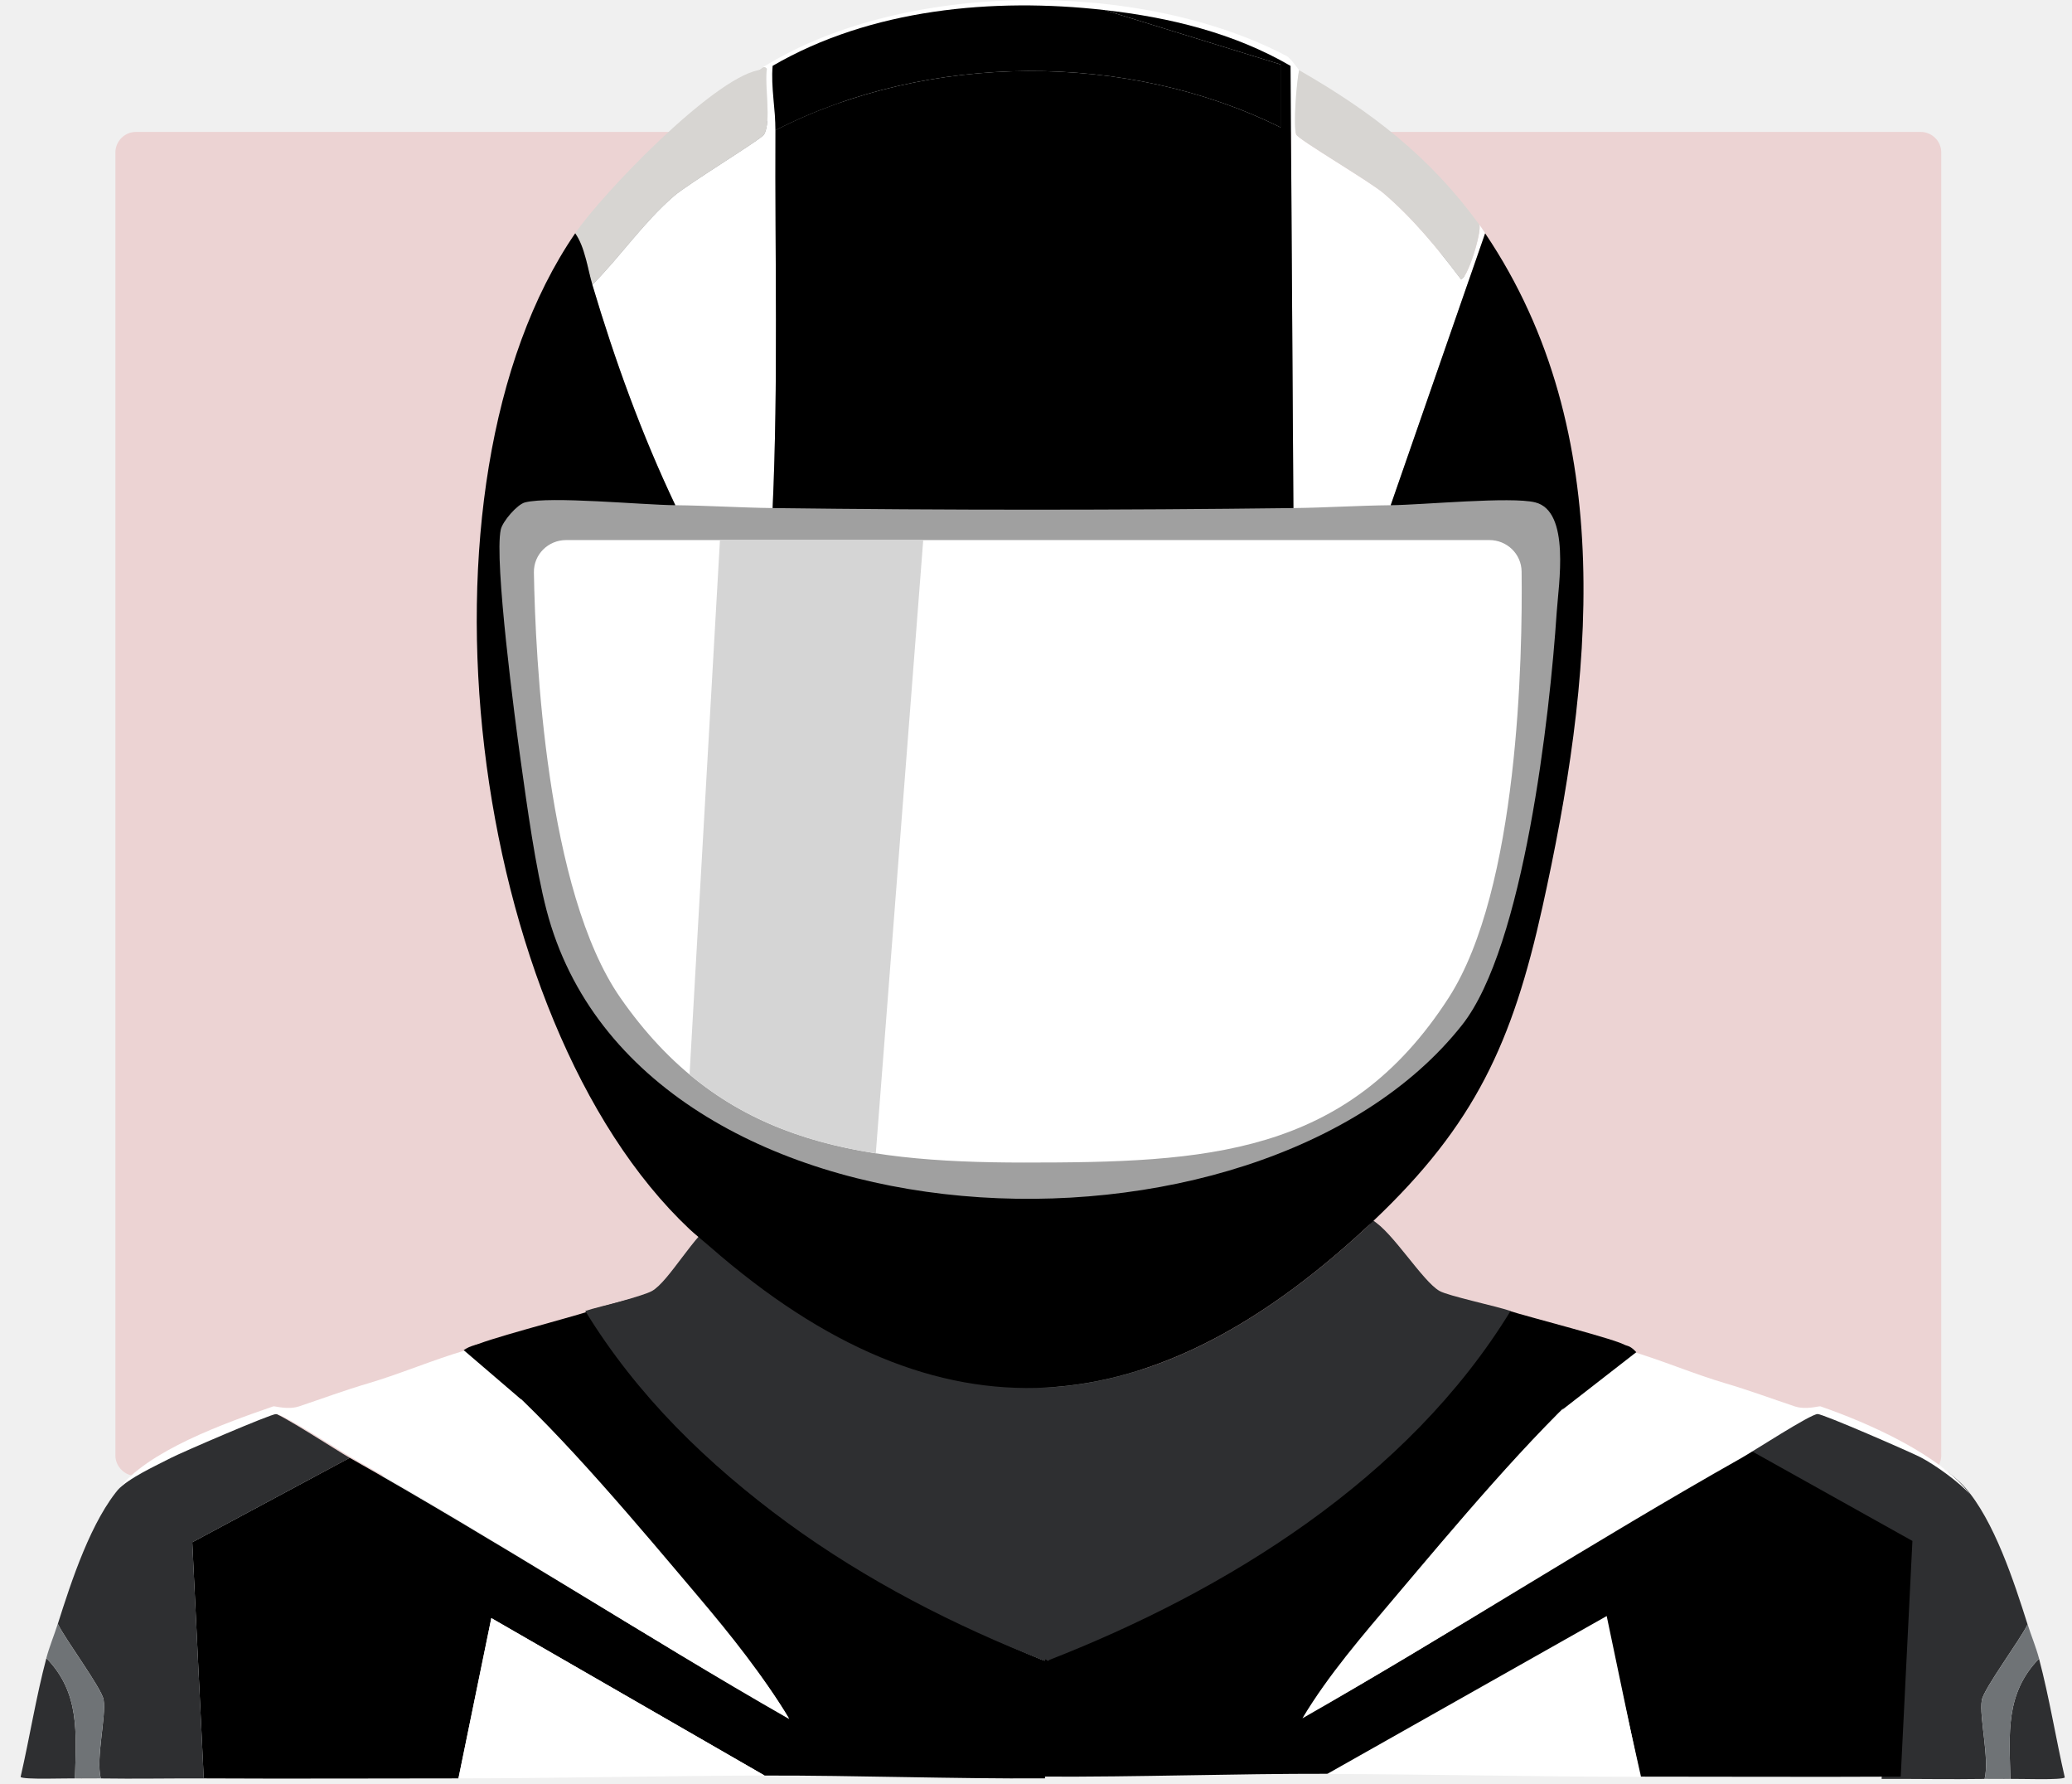
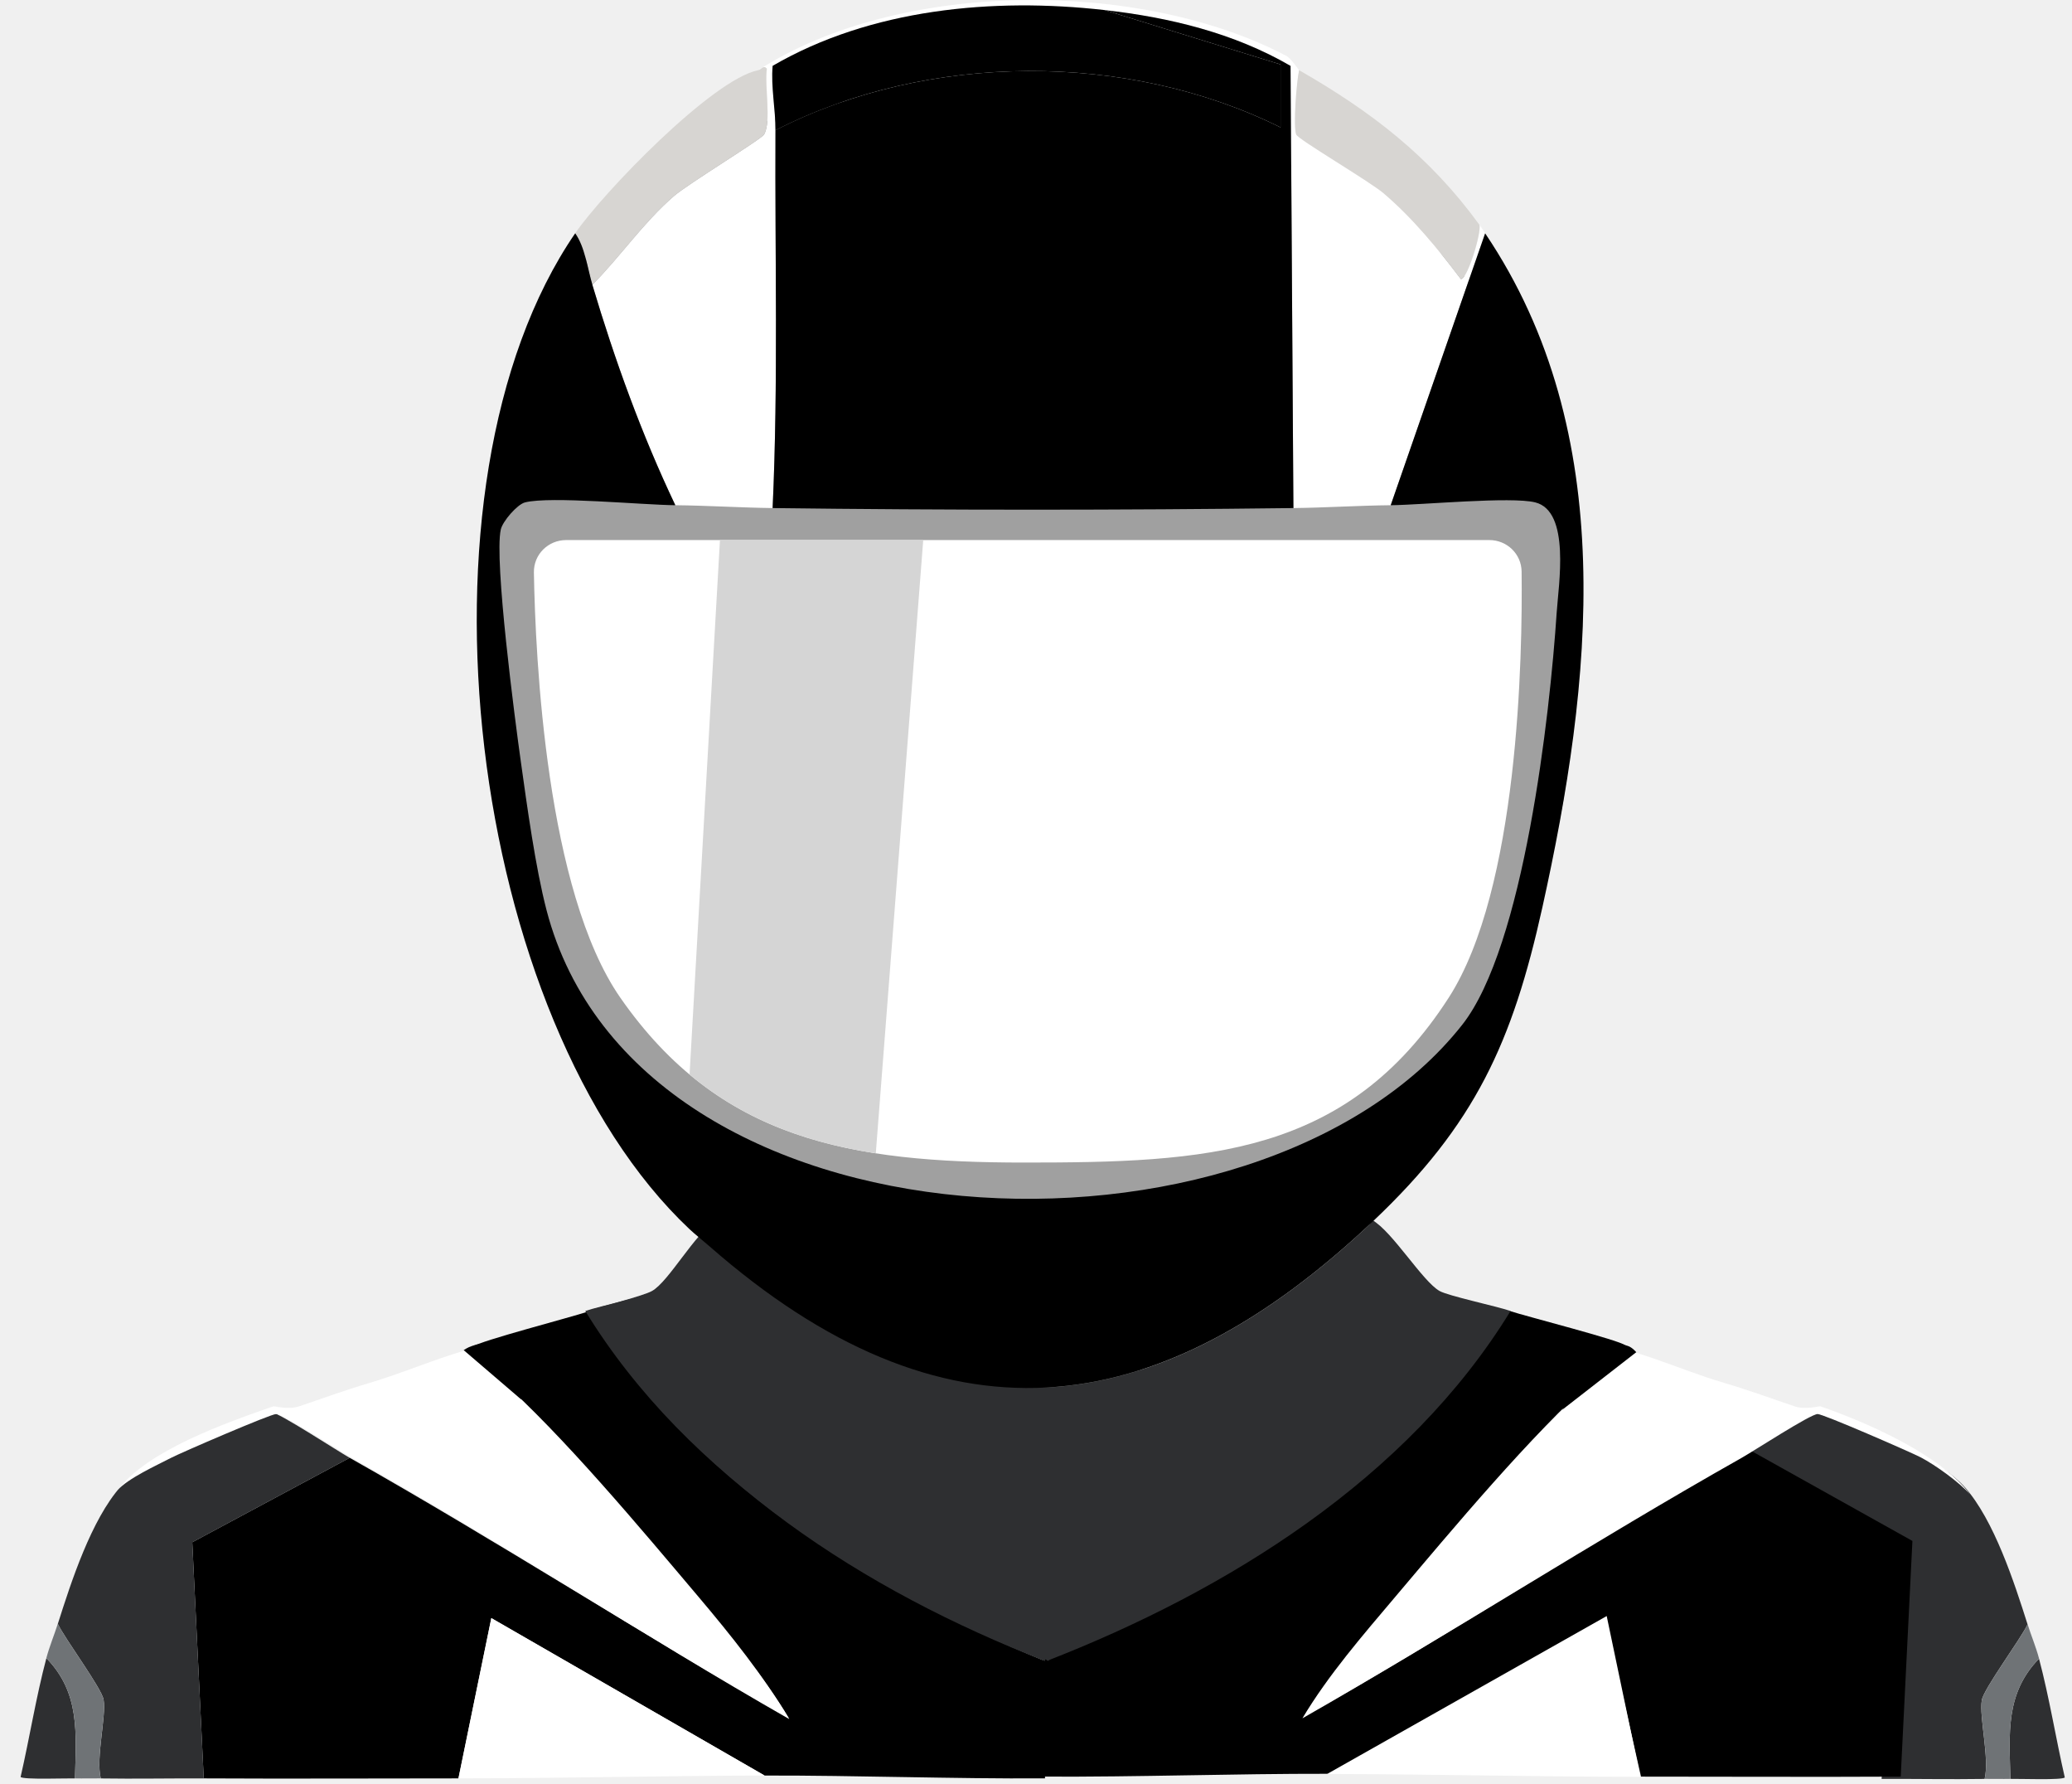
<svg xmlns="http://www.w3.org/2000/svg" width="380" height="327" viewBox="0 0 380 327" fill="currentColor">
  <g clip-path="url(#clip0_2609_312)">
-     <rect x="21.165" y="24.189" width="334.858" height="246.419" rx="3.779" fill="#ECD3D3" />
    <path d="M103.935 54.423C132.998 -11.802 258.891 23.055 275.521 60.471C292.15 97.887 299.636 158.424 257.306 211.714C215.165 264.767 161.637 277.476 117.467 211.714C83.452 161.069 80.88 106.957 103.935 54.423Z" fill="#A0A0A0" />
    <path d="M238.256 12.865C237.788 14.989 237.145 23.175 237.735 24.672C238.09 25.572 251.114 33.198 253.744 35.428C259.081 39.964 263.699 45.595 267.917 51.173C269.096 51.294 271.75 42.655 271.326 41.203C271.772 41.823 272.014 42.239 272.377 42.776L255.06 92.634C249.088 92.694 243.17 93.087 237.213 93.155L236.692 12.071C226.291 6.032 214.453 3.182 202.578 1.837C182.147 -0.469 159.69 1.602 141.699 12.071C141.359 15.926 142.244 20.152 142.221 23.878C142.1 46.956 142.75 70.101 141.699 93.155C135.758 93.08 129.824 92.694 123.853 92.634C117.67 79.648 112.741 66.019 108.637 52.224C113.822 46.986 117.98 40.825 123.596 35.957C126.196 33.705 139.628 25.541 140.127 24.672C141.533 22.246 140.165 15.571 140.649 12.601C139.999 11.86 139.681 12.744 139.077 12.865C164.83 -3.772 209.056 -3.863 235.906 10.242C236.805 10.711 238.113 12.782 238.264 12.865H238.256Z" fill="white" />
    <path d="M108.637 52.224C107.73 49.185 107.307 45.345 105.485 42.775C110.564 35.375 130.611 14.558 139.069 12.865C139.674 12.744 139.991 11.86 140.641 12.6C140.157 15.571 141.518 22.245 140.12 24.672C139.621 25.541 126.189 33.705 123.588 35.957C117.972 40.825 113.822 46.986 108.629 52.224H108.637Z" fill="#D7D5D2" />
    <path d="M271.319 41.203C271.734 42.655 269.081 51.294 267.91 51.173C263.692 45.595 259.073 39.971 253.737 35.428C251.114 33.199 238.082 25.564 237.727 24.672C237.138 23.175 237.788 14.989 238.249 12.865C251.492 20.462 262.188 28.648 271.311 41.203H271.319Z" fill="#D7D5D2" />
    <path d="M237.213 93.156C205.353 93.549 173.56 93.556 141.699 93.156C142.75 70.101 142.1 46.956 142.221 23.879C170.166 9.562 206.812 9.426 234.847 23.357V11.815L202.571 1.845C214.446 3.183 226.283 6.04 236.684 12.079L237.206 93.163L237.213 93.156Z" fill="currentColor" />
    <path d="M202.571 1.845L234.847 11.815V23.357C206.811 9.426 170.166 9.562 142.221 23.879C142.244 20.152 141.359 15.919 141.699 12.072C159.69 1.61 182.139 -0.468 202.571 1.845Z" fill="currentColor" />
    <path d="M251.908 223.833C254.719 226.766 260.57 235.239 263.715 236.955C265.566 237.968 272.687 239.654 275.521 240.629C255.891 271.635 224.9 291.016 191.55 304.652V267.916C196.887 267.795 205.481 266.578 210.704 265.293C228.785 260.834 237.946 245.807 246.39 230.659C234.636 242.541 215.013 260.229 198.111 263.2C173.182 267.569 144.602 247.538 130.149 228.565C172.645 265.762 211.762 261.892 251.9 223.841L251.908 223.833Z" fill="#2E2F31" />
    <path d="M360.309 272.641C365.713 278.726 369.394 290.094 371.851 297.835C370.589 300.541 363.801 309.634 363.453 311.743C362.947 314.857 364.904 322.408 363.975 326.173C357.686 326.271 351.366 326.142 345.085 326.173L347.186 282.876L318.319 267.395C320.534 266.148 331.426 259.02 332.749 258.997C333.762 258.982 349.855 265.415 351.639 266.344C354.322 267.743 358.313 270.403 360.301 272.641H360.309Z" fill="#2E2F31" />
    <path d="M373.952 304.123C375.857 311.312 377.014 318.659 378.677 325.9C378.299 326.429 370.165 326.127 368.707 326.165C368.502 317.895 367.739 310.503 373.952 304.123Z" fill="#2E2F31" />
    <path d="M373.953 304.124C367.74 310.503 368.503 317.896 368.707 326.165C367.142 326.203 365.555 326.143 363.983 326.165C364.913 322.401 362.947 314.85 363.461 311.735C363.809 309.627 370.597 300.533 371.859 297.827C372.524 299.929 373.386 301.954 373.961 304.124H373.953Z" fill="#6F7376" />
    <path d="M90.896 252.602C102.748 263.071 117.193 280.411 127.632 292.747C133.626 299.83 139.907 307.063 144.685 315.053C117.579 299.58 91.296 282.633 64.13 267.296L35.263 282.777L37.364 326.074C52.92 326.157 68.514 326.074 84.07 326.074L90.102 296.685L140.217 325.552C157.315 325.522 174.512 326.165 191.648 326.074V304.554C158.298 290.91 127.314 271.537 107.676 240.53C104.993 241.452 87.676 245.965 86.95 246.827L90.888 252.602H90.896Z" fill="currentColor" />
    <path d="M293.994 252.42C281.906 262.869 267.174 280.176 256.528 292.488C250.414 299.557 244.008 306.777 239.136 314.751C266.781 299.308 293.546 281.379 321.252 266.072L350.732 282.537L348.589 325.75C332.724 325.833 316.82 325.75 300.955 325.75L294.418 296.686L243.692 325.23C226.254 325.2 208.716 325.841 191.24 325.75V304.272C225.252 290.654 256.851 271.319 276.88 240.372C279.616 241.292 297.278 245.796 298.018 246.656L294.001 252.42H293.994Z" fill="currentColor" />
    <path d="M131.305 223.742C128.494 226.675 122.643 235.149 119.499 236.864C117.647 237.877 110.526 239.563 107.692 240.538C127.322 271.544 158.313 290.925 191.663 304.562V267.825C186.326 267.705 177.732 266.488 172.509 265.203C154.428 260.743 145.267 245.716 136.823 230.568C148.577 242.45 168.2 260.138 185.102 263.109C210.031 267.478 238.611 247.447 253.064 228.474C210.568 265.671 171.451 261.801 131.313 223.75L131.305 223.742Z" fill="#2E2F31" />
    <path d="M139.061 232.344C137.988 232.284 142.152 234.831 142.568 235.957C143.671 238.973 163.407 249.843 165.244 252.209C187.543 259.389 191.595 259.556 191.595 259.556C191.595 272.406 191.595 292.52 191.595 304.531C158.601 291.696 126.596 271.136 107.775 240.379C110.435 239.48 117.941 237.628 119.582 236.706C122.681 234.967 127.511 226.048 131.124 224.029C132.032 224.883 132.908 227.348 134.011 228.315L139.061 232.344Z" fill="#2E2F31" />
    <path d="M244.152 232.057C245.226 231.996 239.655 234.332 239.239 235.458C238.136 238.474 220.184 249.843 218.347 252.209C196.049 259.39 191.24 259.647 191.24 259.647C191.24 272.497 191.996 292.52 191.996 304.531C224.991 291.696 258.212 271.129 277.033 240.372C274.373 239.472 265.65 237.628 264.01 236.706C260.911 234.967 255.324 225.76 251.711 223.742C250.804 224.596 250.684 227.348 249.58 228.315L244.152 232.057Z" fill="#2E2F31" />
    <path d="M139.84 232.344C138.767 232.284 142.931 234.831 143.346 235.957C144.45 238.973 164.186 249.843 166.023 252.209C188.322 259.389 193.13 259.647 193.13 259.647C193.13 272.497 192.374 292.52 192.374 304.531C159.38 291.696 126.158 271.129 107.337 240.372C109.998 239.472 118.72 237.628 120.36 236.706C123.459 234.967 128.29 226.048 131.903 224.029C132.81 224.883 133.687 227.348 134.79 228.315L139.84 232.344Z" fill="#2E2F31" />
    <path d="M22.148 272.55C16.743 278.635 13.062 290.003 10.605 297.744C11.868 300.45 18.656 309.543 19.003 311.652C19.51 314.766 17.552 322.318 18.482 326.082C24.771 326.18 31.09 326.052 37.371 326.082L35.27 282.785L64.137 267.304C61.923 266.057 51.03 258.929 49.708 258.906C48.695 258.891 32.602 265.324 30.818 266.253C28.134 267.652 24.143 270.313 22.155 272.55H22.148Z" fill="#2E2F31" />
    <path d="M84.078 326.074C102.74 326.074 121.585 325.583 140.232 325.553L90.117 296.686L84.085 326.074H84.078Z" fill="white" />
    <path d="M300.843 325.787C281.751 325.787 262.473 325.294 243.396 325.264L294.665 296.308L300.836 325.787H300.843Z" fill="white" />
    <path d="M8.504 304.033C6.599 311.222 5.443 318.569 3.78 325.81C4.158 326.339 12.291 326.037 13.75 326.075C13.954 317.805 14.717 310.413 8.504 304.033Z" fill="#2E2F31" />
    <path d="M8.504 304.033C14.717 310.413 13.954 317.805 13.75 326.074C15.315 326.112 16.902 326.052 18.474 326.074C17.544 322.31 19.51 314.759 18.996 311.645C18.648 309.536 11.86 300.442 10.598 297.736C9.933 299.838 9.071 301.863 8.497 304.033H8.504Z" fill="#6F7376" />
    <path d="M361.315 274.009C359.327 271.772 354.927 268.605 352.244 267.206C350.46 266.276 334.36 259.254 333.347 259.269C332.024 259.285 321.623 266.057 319.416 267.304C292.242 282.641 265.967 299.588 238.861 315.061C243.638 307.072 249.927 299.838 255.914 292.755C266.353 280.419 280.798 263.079 292.65 252.61C293.837 251.567 294.349 246.041 298.507 247.553C304.486 249.284 310.595 251.922 316.528 253.661C320.693 254.885 325.055 256.495 329.121 257.856C331.193 258.551 333.619 257.78 333.846 257.856C342.622 260.895 355.834 266.715 361.315 274.009Z" fill="white" />
    <path d="M21.544 273.253C23.532 271.016 28.687 268.703 31.37 267.304C33.154 266.375 49.632 259.254 50.645 259.269C51.968 259.285 62.369 266.057 64.576 267.304C91.75 282.641 117.647 299.732 144.753 315.205C139.976 307.215 134.065 299.838 128.078 292.755C117.64 280.419 103.195 263.079 91.342 252.61C90.156 251.567 89.643 246.041 85.486 247.553C79.506 249.284 73.397 251.922 67.464 253.661C63.299 254.885 58.937 256.495 54.871 257.856C52.8 258.551 50.373 257.78 50.146 257.856C41.371 260.895 27.024 265.959 21.544 273.253Z" fill="white" />
    <path d="M108.637 52.225C112.749 66.02 117.677 79.648 123.853 92.634C117.677 92.574 100.98 90.941 96.301 92.113C94.865 92.468 92.166 95.597 91.841 97.102C90.601 102.756 94.456 132.084 95.515 139.613C96.656 147.754 98.206 159.122 100.239 166.9C116.989 231.045 230.712 235.414 268.174 187.891C279.467 173.56 284.252 131.124 285.492 112.318C285.824 107.261 288.069 93.73 281.553 92.113C277.116 91.009 260.963 92.574 255.052 92.634L272.369 42.776C297.162 79.535 291.977 125.221 282.869 166.364C277.381 191.134 270.54 206.168 251.908 223.826C211.77 261.877 172.653 265.747 130.157 228.55C129.053 227.583 127.39 226.252 126.483 225.398C85.839 187.135 73.722 89.089 105.492 42.769C107.306 45.339 107.737 49.178 108.644 52.217L108.637 52.225Z" fill="currentColor" />
    <path d="M95.62 256.624C95.62 256.624 91.222 246.202 88.061 246.418C87.454 246.46 87.13 246.614 86.549 246.796C85.791 247.034 85.037 247.552 85.037 247.552L95.62 256.624Z" fill="currentColor" />
    <path d="M286.481 258.513C286.481 258.513 293.902 246.201 297.063 246.418C297.67 246.459 297.994 246.614 298.575 246.796C299.333 247.034 300.087 247.931 300.087 247.931L286.481 258.513Z" fill="currentColor" />
    <path d="M273.134 99.022H103.84C100.537 99.022 97.86 101.657 97.916 104.96C98.184 120.661 100.185 163.402 113.761 182.925C131.926 209.046 156.022 213.16 187.838 213.16C221.097 213.16 246.955 212.017 265.695 182.925C278.515 163.022 279.245 120.308 279.059 104.799C279.021 101.563 276.371 99.022 273.134 99.022Z" fill="white" />
    <path d="M169.319 99.022L160.619 211.47C147.679 209.463 136.358 205.287 126.463 197.02L132.039 99.022H169.319Z" fill="#D5D5D5" />
  </g>
  <defs>
    <clipPath id="clip0_2609_312">
      <rect width="379.432" height="326.437" fill="white" />
    </clipPath>
  </defs>
</svg>
